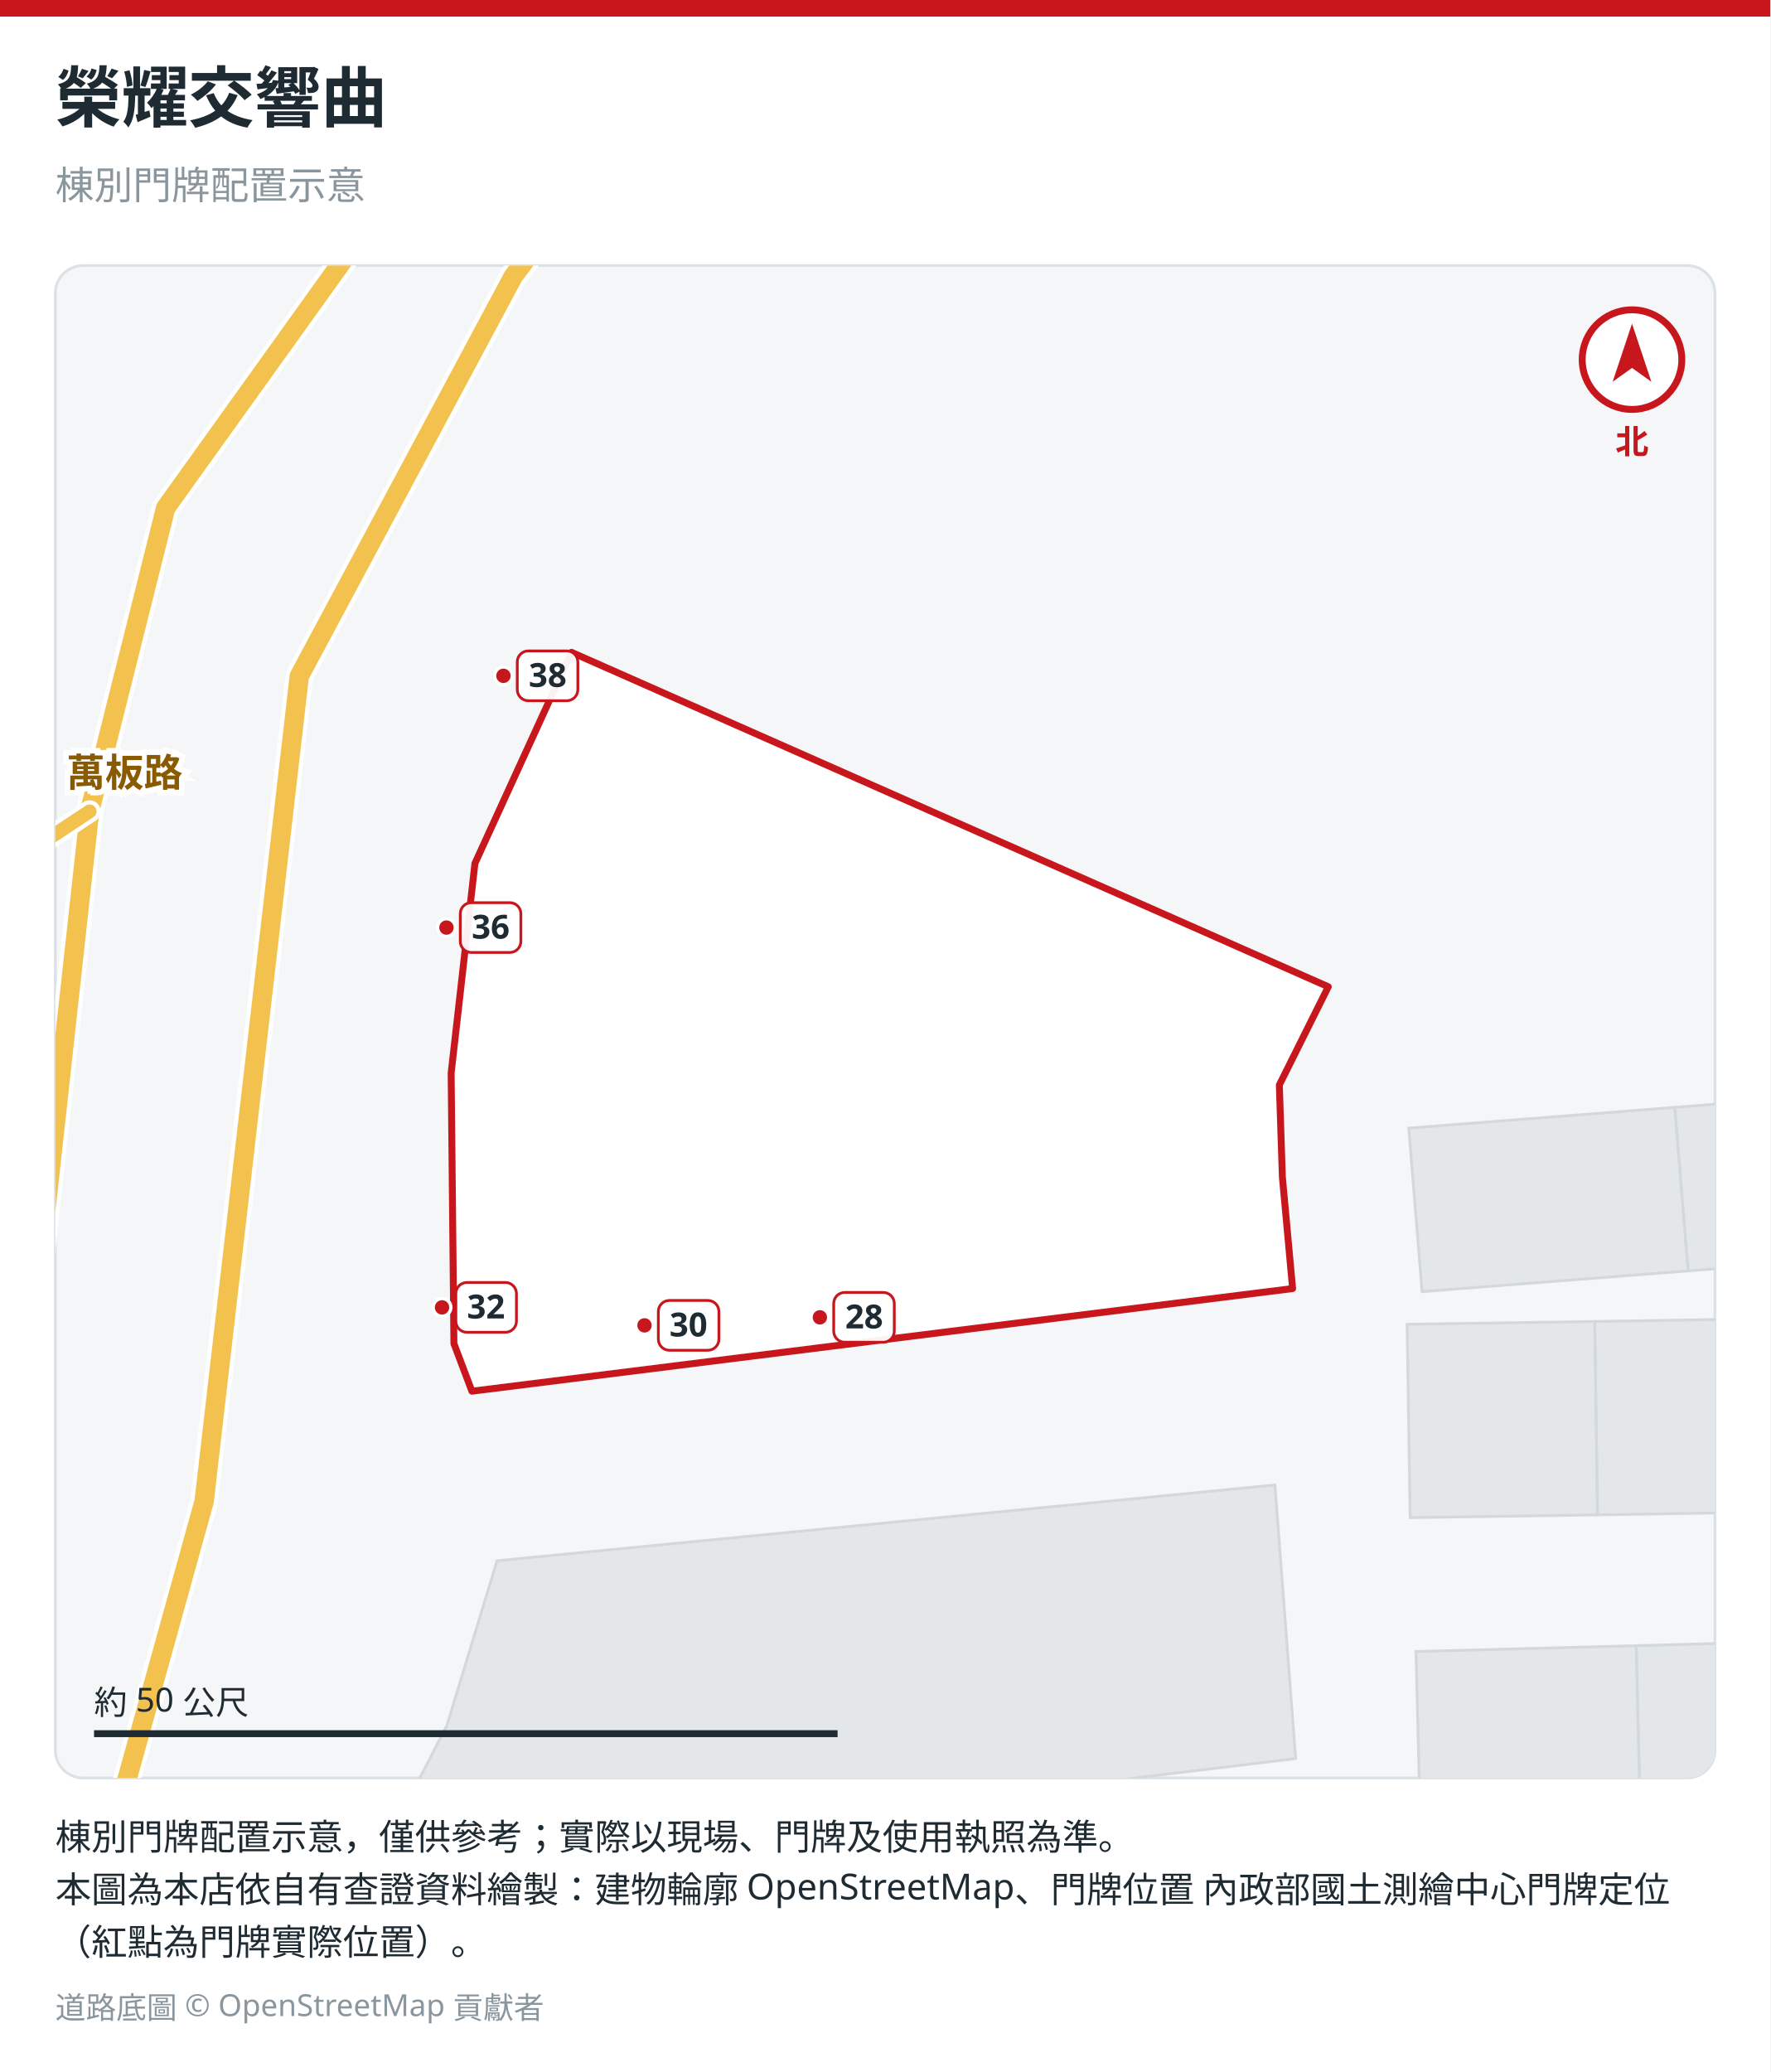
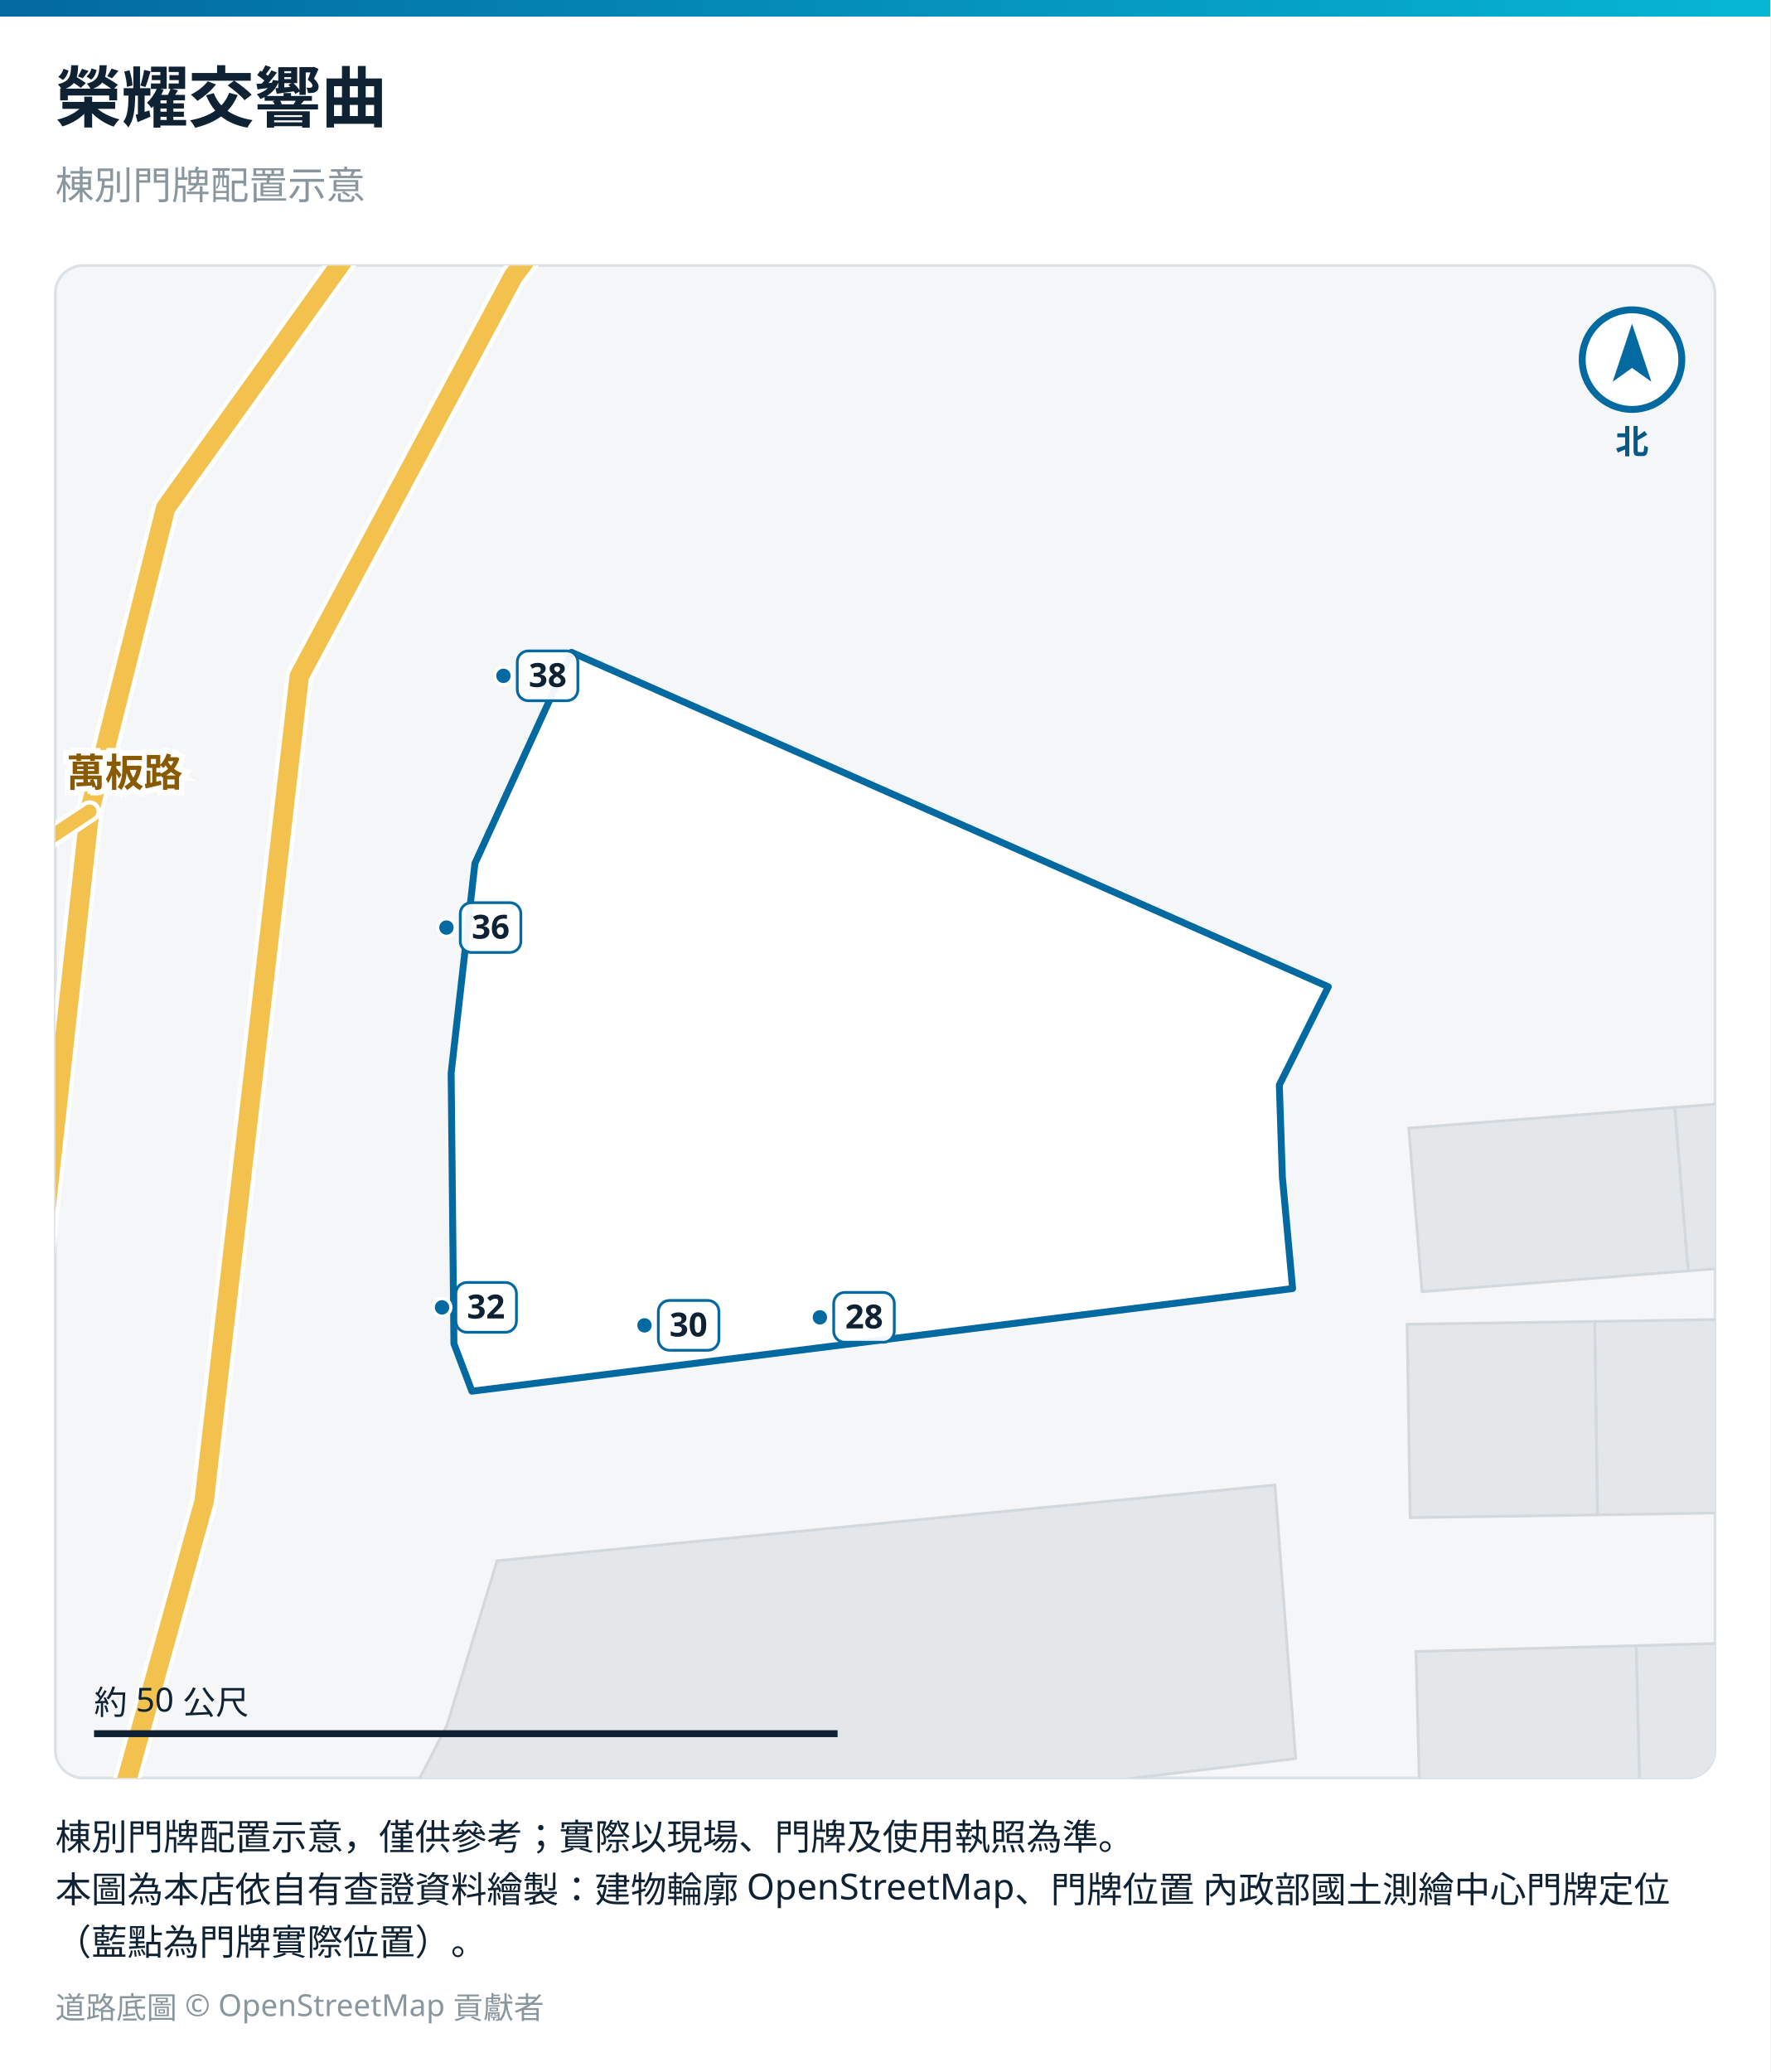
<svg xmlns="http://www.w3.org/2000/svg" viewBox="0 0 640 749" preserveAspectRatio="xMidYMin meet" style="width:100%;height:auto;max-width:1280px" font-family="Noto Sans TC, Microsoft JhengHei, PingFang TC, sans-serif">
+   <defs>
+     <linearGradient id="band" x1="0" x2="1" y1="0" y2="0">
+       <stop offset="0" stop-color="#0369A1" />
+       <stop offset="1" stop-color="#06B6D4" />
+     </linearGradient>
+   </defs>
  <rect width="100%" height="100%" fill="#FFFFFF" />
-   <rect width="100%" height="6" fill="#C8161D" />
-   <text x="20" y="44" font-size="24" font-weight="700" fill="#1F2B33">榮耀交響曲</text>
+   <rect width="100%" height="6" fill="url(#band)" />
+   <text x="20" y="44" font-size="24" font-weight="700" fill="#0F2233">榮耀交響曲</text>
  <text x="20" y="72" font-size="14" fill="#8A969E">棟別門牌配置示意</text>
  <defs>
    <clipPath id="c">
      <rect x="20.0" y="96.0" width="600.0" height="546.7" rx="10" />
    </clipPath>
  </defs>
  <rect x="20.0" y="96.0" width="600.0" height="546.7" rx="10" fill="#F4F6F7" stroke="#DCE1E5" />
  <g clip-path="url(#c)">
    <path d="M179.7,564.2 L161.5,623.9 L137.3,670.7 L152.3,763.7 L169.5,751.8 L238.9,748.1 L233.5,671.7 L249.6,662.1 L468.4,635.7 L460.9,536.8 Z" fill="#E3E7EA" stroke="#D2D8DC" stroke-width="1" />
    <path d="M-105.2,-90.5 L-172.9,-54.0 L-219.7,-139.5 L-151.4,-176.5 L-140.1,-156.7 L-118.6,-167.9 L-93.9,-122.8 L-116.5,-111.0 Z" fill="#E3E7EA" stroke="#D2D8DC" stroke-width="1" />
    <path d="M-198.2,512.1 L-89.6,444.9 L-82.1,436.8 L-81.0,425.0 L-83.1,414.2 L-164.3,280.9 L-238.5,329.8 L-204.6,379.8 L-195.5,373.9 L-165.4,414.8 L-182.1,423.9 L-196.0,406.2 L-243.9,439.0 L-223.4,469.6 L-228.3,471.8 L-214.8,492.7 L-211.1,490.0 Z" fill="#E3E7EA" stroke="#D2D8DC" stroke-width="1" />
    <path d="M205.5,917.9 L207.1,750.2 L296.9,748.6 L295.8,843.8 L345.8,843.8 L346.4,748.6 L434.5,749.7 L433.5,919.6 Z" fill="#E3E7EA" stroke="#D2D8DC" stroke-width="1" />
    <path d="M805.5,36.3 L807.6,-21.7 L873.2,-19.6 L871.6,38.5 Z" fill="#E3E7EA" stroke="#D2D8DC" stroke-width="1" />
    <path d="M658.7,-13.1 L736.7,-11.5 L735.6,51.4 L657.6,49.8 Z" fill="#E3E7EA" stroke="#D2D8DC" stroke-width="1" />
    <path d="M476.5,24.5 L478.1,-26.0 L648.5,-21.2 L646.9,29.9 Z" fill="#E3E7EA" stroke="#D2D8DC" stroke-width="1" />
    <path d="M644.7,476.6 L712.5,475.5 L713.5,544.9 L645.8,546.5 Z" fill="#E3E7EA" stroke="#D2D8DC" stroke-width="1" />
    <path d="M576.5,477.7 L644.7,476.6 L645.8,546.5 L577.5,547.6 Z" fill="#E3E7EA" stroke="#D2D8DC" stroke-width="1" />
    <path d="M508.7,478.7 L576.5,477.7 L577.5,547.6 L509.8,548.6 Z" fill="#E3E7EA" stroke="#D2D8DC" stroke-width="1" />
    <path d="M610.3,459.4 L514.1,466.9 L509.3,407.8 L605.5,400.3 Z" fill="#E3E7EA" stroke="#D2D8DC" stroke-width="1" />
    <path d="M706.5,451.9 L610.3,459.4 L605.5,400.3 L701.7,392.7 Z" fill="#E3E7EA" stroke="#D2D8DC" stroke-width="1" />
    <path d="M844.2,459.9 L777.5,461.5 L774.8,377.1 L842.0,375.5 Z" fill="#E3E7EA" stroke="#D2D8DC" stroke-width="1" />
    <path d="M862.4,536.3 L773.7,538.4 L772.1,475.5 L860.8,472.8 Z" fill="#E3E7EA" stroke="#D2D8DC" stroke-width="1" />
    <path d="M786.6,786.2 L875.3,784.1 L877.5,849.1 L788.3,851.3 Z" fill="#E3E7EA" stroke="#D2D8DC" stroke-width="1" />
    <path d="M777.0,673.3 L866.2,671.2 L868.4,736.2 L779.1,738.4 Z" fill="#E3E7EA" stroke="#D2D8DC" stroke-width="1" />
    <path d="M776.4,593.8 L865.7,591.6 L867.3,656.7 L778.0,658.8 Z" fill="#E3E7EA" stroke="#D2D8DC" stroke-width="1" />
    <path d="M561.4,794.3 L563.0,857.7 L522.2,858.8 L521.1,794.8 Z" fill="#E3E7EA" stroke="#D2D8DC" stroke-width="1" />
    <path d="M687.7,792.1 L751.2,791.1 L752.2,854.5 L689.3,855.6 Z" fill="#E3E7EA" stroke="#D2D8DC" stroke-width="1" />
    <path d="M624.8,793.2 L687.7,792.1 L689.3,855.6 L625.9,856.7 Z" fill="#E3E7EA" stroke="#D2D8DC" stroke-width="1" />
    <path d="M561.4,794.3 L624.8,793.2 L625.9,856.7 L563.0,857.7 Z" fill="#E3E7EA" stroke="#D2D8DC" stroke-width="1" />
    <path d="M514.1,684.1 L593.7,681.9 L595.3,748.6 L515.7,750.8 Z" fill="#E3E7EA" stroke="#D2D8DC" stroke-width="1" />
    <path d="M673.2,679.8 L752.8,678.2 L754.9,744.8 L675.4,747.0 Z" fill="#E3E7EA" stroke="#D2D8DC" stroke-width="1" />
    <path d="M593.7,681.9 L673.2,679.8 L675.4,747.0 L595.3,748.6 Z" fill="#E3E7EA" stroke="#D2D8DC" stroke-width="1" />
    <path d="M671.1,592.7 L750.6,591.1 L752.2,657.8 L672.7,659.9 Z" fill="#E3E7EA" stroke="#D2D8DC" stroke-width="1" />
    <path d="M591.5,594.9 L671.1,592.7 L672.7,659.9 L593.1,661.5 Z" fill="#E3E7EA" stroke="#D2D8DC" stroke-width="1" />
    <path d="M511.9,597.0 L591.5,594.9 L593.1,661.5 L513.6,663.7 Z" fill="#E3E7EA" stroke="#D2D8DC" stroke-width="1" />
    <path d="M645.3,186.3 L742.0,186.3 L742.0,89.5 L645.3,89.5 Z" fill="#E3E7EA" stroke="#D2D8DC" stroke-width="1" />
    <path d="M1995.6,-304.5 L1682.8,-235.7 L1355.9,-211.0 L670.0,-225.5 L417.9,-191.1 L307.1,-120.6 L216.3,-34.6 L59.9,183.6 L32.4,293.3 L-4.1,625.5 L-184.2,913.1 L-300.3,1031.4 L-428.3,1129.7 L-1005.1,1493.7" fill="none" stroke="#FFFFFF" stroke-width="10" stroke-linecap="round" stroke-linejoin="round" />
    <path d="M1995.6,-304.5 L1682.8,-235.7 L1355.9,-211.0 L670.0,-225.5 L417.9,-191.1 L307.1,-120.6 L216.3,-34.6 L59.9,183.6 L32.4,293.3 L-4.1,625.5 L-184.2,913.1 L-300.3,1031.4 L-428.3,1129.7 L-1005.1,1493.7" fill="none" stroke="#F2C14E" stroke-width="7" stroke-linecap="round" stroke-linejoin="round" />
    <path d="M-911.5,1554.4 L-342.8,1165.8 L-107.3,929.8 L24.4,720.7 L73.8,542.7 L108.2,244.4 L185.6,99.8 L258.8,3.5 L361.4,-92.7 L471.6,-138.9 L629.1,-167.4 L1321.5,-152.4 L1744.1,-184.6 L2029.0,-245.9" fill="none" stroke="#FFFFFF" stroke-width="10" stroke-linecap="round" stroke-linejoin="round" />
    <path d="M-911.5,1554.4 L-342.8,1165.8 L-107.3,929.8 L24.4,720.7 L73.8,542.7 L108.2,244.4 L185.6,99.8 L258.8,3.5 L361.4,-92.7 L471.6,-138.9 L629.1,-167.4 L1321.5,-152.4 L1744.1,-184.6 L2029.0,-245.9" fill="none" stroke="#F2C14E" stroke-width="7" stroke-linecap="round" stroke-linejoin="round" />
    <path d="M1366.1,-3278.3 L-343.3,-641.5 L-396.0,-527.6 L-412.1,-428.1 L-389.6,-233.5 L-213.2,136.3 L15.2,525.5" fill="none" stroke="#FFFFFF" stroke-width="8" stroke-linecap="round" stroke-linejoin="round" />
    <path d="M1366.1,-3278.3 L-343.3,-641.5 L-396.0,-527.6 L-412.1,-428.1 L-389.6,-233.5 L-213.2,136.3 L15.2,525.5" fill="none" stroke="#F2C14E" stroke-width="5" stroke-linecap="round" stroke-linejoin="round" />
    <path d="M1358.1,737.3 L1291.4,826.0 L1160.3,922.8 L1029.6,961.5 L772.1,999.1 L352.8,1035.7 L259.8,1030.8 L185.6,1005.0 L24.4,720.7 L-33.1,679.8" fill="none" stroke="#FFFFFF" stroke-width="8" stroke-linecap="round" stroke-linejoin="round" />
    <path d="M1358.1,737.3 L1291.4,826.0 L1160.3,922.8 L1029.6,961.5 L772.1,999.1 L352.8,1035.7 L259.8,1030.8 L185.6,1005.0 L24.4,720.7 L-33.1,679.8" fill="none" stroke="#F2C14E" stroke-width="5" stroke-linecap="round" stroke-linejoin="round" />
    <path d="M-46.6,425.5 L-512.1,712.1 L-634.7,672.3" fill="none" stroke="#FFFFFF" stroke-width="8" stroke-linecap="round" stroke-linejoin="round" />
    <path d="M-46.6,425.5 L-512.1,712.1 L-634.7,672.3" fill="none" stroke="#F2C14E" stroke-width="5" stroke-linecap="round" stroke-linejoin="round" />
    <path d="M32.4,293.3 L-9.0,320.7 L-94.4,334.7" fill="none" stroke="#FFFFFF" stroke-width="8" stroke-linecap="round" stroke-linejoin="round" />
    <path d="M32.4,293.3 L-9.0,320.7 L-94.4,334.7" fill="none" stroke="#F2C14E" stroke-width="5" stroke-linecap="round" stroke-linejoin="round" />
-     <path d="M206.6,235.8 L171.7,312.1 L163.1,387.9 L164.1,485.7 L170.6,502.9 L467.3,465.8 L463.6,425.5 L462.5,392.2 L480.2,356.7 Z" fill="#FFFFFF" stroke="#C8161D" stroke-width="2.5" stroke-linejoin="round" />
+     <path d="M206.6,235.8 L171.7,312.1 L163.1,387.9 L164.1,485.7 L170.6,502.9 L467.3,465.8 L463.6,425.5 L462.5,392.2 L480.2,356.7 Z" fill="#FFFFFF" stroke="#0369A1" stroke-width="2.5" stroke-linejoin="round" />
  </g>
  <text x="45.0" y="284.3" font-size="14" font-weight="700" fill="#8A5A00" text-anchor="middle" stroke="#FFFFFF" stroke-width="4" paint-order="stroke">萬板路</text>
-   <circle cx="159.8" cy="472.6" r="3.2" fill="#C8161D" stroke="#FFFFFF" stroke-width="1.2" />
-   <circle cx="161.4" cy="335.3" r="3.2" fill="#C8161D" stroke="#FFFFFF" stroke-width="1.2" />
-   <circle cx="182.0" cy="244.3" r="3.2" fill="#C8161D" stroke="#FFFFFF" stroke-width="1.2" />
-   <circle cx="233.0" cy="479.1" r="3.2" fill="#C8161D" stroke="#FFFFFF" stroke-width="1.2" />
-   <circle cx="296.4" cy="476.2" r="3.2" fill="#C8161D" stroke="#FFFFFF" stroke-width="1.2" />
-   <rect x="164.8" y="463.6" width="21.9" height="18.0" rx="4" fill="#FFFFFF" fill-opacity="0.94" stroke="#C8161D" stroke-width="1" />
-   <text x="175.7" y="476.6" font-size="12" font-weight="700" fill="#1F2B33" text-anchor="middle">32</text>
-   <rect x="166.4" y="326.3" width="21.9" height="18.0" rx="4" fill="#FFFFFF" fill-opacity="0.94" stroke="#C8161D" stroke-width="1" />
-   <text x="177.4" y="339.3" font-size="12" font-weight="700" fill="#1F2B33" text-anchor="middle">36</text>
-   <rect x="187.0" y="235.3" width="21.9" height="18.0" rx="4" fill="#FFFFFF" fill-opacity="0.94" stroke="#C8161D" stroke-width="1" />
-   <text x="198.0" y="248.3" font-size="12" font-weight="700" fill="#1F2B33" text-anchor="middle">38</text>
-   <rect x="238.0" y="470.1" width="21.9" height="18.0" rx="4" fill="#FFFFFF" fill-opacity="0.94" stroke="#C8161D" stroke-width="1" />
-   <text x="248.9" y="483.1" font-size="12" font-weight="700" fill="#1F2B33" text-anchor="middle">30</text>
-   <rect x="301.4" y="467.2" width="21.9" height="18.0" rx="4" fill="#FFFFFF" fill-opacity="0.94" stroke="#C8161D" stroke-width="1" />
-   <text x="312.4" y="480.2" font-size="12" font-weight="700" fill="#1F2B33" text-anchor="middle">28</text>
-   <circle cx="590.0" cy="130.0" r="18" fill="#FFFFFF" stroke="#C8161D" stroke-width="2.5" />
-   <path d="M590.0,117.0 L597.0,138.0 L590.0,133.0 L583.0,138.0 Z" fill="#C8161D" />
-   <text x="590.0" y="164.0" font-size="12" font-weight="700" fill="#C8161D" text-anchor="middle">北</text>
-   <line x1="34.0" y1="626.7" x2="302.8" y2="626.7" stroke="#1F2B33" stroke-width="2.5" />
-   <text x="34.0" y="619.7" font-size="12" fill="#1F2B33">約 50 公尺</text>
-   <text x="20" y="668.7" font-size="13" fill="#1F2B33">棟別門牌配置示意，僅供參考；實際以現場、門牌及使用執照為準。</text>
-   <text x="20" y="687.7" font-size="13" fill="#1F2B33">本圖為本店依自有查證資料繪製：建物輪廓 OpenStreetMap、門牌位置 內政部國土測繪中心門牌定位</text>
-   <text x="20" y="706.7" font-size="13" fill="#1F2B33">（紅點為門牌實際位置）。</text>
+   <circle cx="159.8" cy="472.6" r="3.2" fill="#0369A1" stroke="#FFFFFF" stroke-width="1.2" />
+   <circle cx="161.4" cy="335.3" r="3.2" fill="#0369A1" stroke="#FFFFFF" stroke-width="1.2" />
+   <circle cx="182.0" cy="244.3" r="3.2" fill="#0369A1" stroke="#FFFFFF" stroke-width="1.2" />
+   <circle cx="233.0" cy="479.1" r="3.2" fill="#0369A1" stroke="#FFFFFF" stroke-width="1.2" />
+   <circle cx="296.4" cy="476.2" r="3.2" fill="#0369A1" stroke="#FFFFFF" stroke-width="1.2" />
+   <rect x="164.8" y="463.6" width="21.9" height="18.0" rx="4" fill="#FFFFFF" fill-opacity="0.94" stroke="#0369A1" stroke-width="1" />
+   <text x="175.7" y="476.6" font-size="12" font-weight="700" fill="#0F2233" text-anchor="middle">32</text>
+   <rect x="166.4" y="326.3" width="21.9" height="18.0" rx="4" fill="#FFFFFF" fill-opacity="0.94" stroke="#0369A1" stroke-width="1" />
+   <text x="177.4" y="339.3" font-size="12" font-weight="700" fill="#0F2233" text-anchor="middle">36</text>
+   <rect x="187.0" y="235.3" width="21.9" height="18.0" rx="4" fill="#FFFFFF" fill-opacity="0.94" stroke="#0369A1" stroke-width="1" />
+   <text x="198.0" y="248.3" font-size="12" font-weight="700" fill="#0F2233" text-anchor="middle">38</text>
+   <rect x="238.0" y="470.1" width="21.9" height="18.0" rx="4" fill="#FFFFFF" fill-opacity="0.94" stroke="#0369A1" stroke-width="1" />
+   <text x="248.9" y="483.1" font-size="12" font-weight="700" fill="#0F2233" text-anchor="middle">30</text>
+   <rect x="301.4" y="467.2" width="21.9" height="18.0" rx="4" fill="#FFFFFF" fill-opacity="0.94" stroke="#0369A1" stroke-width="1" />
+   <text x="312.4" y="480.2" font-size="12" font-weight="700" fill="#0F2233" text-anchor="middle">28</text>
+   <circle cx="590.0" cy="130.0" r="18" fill="#FFFFFF" stroke="#0369A1" stroke-width="2.5" />
+   <path d="M590.0,117.0 L597.0,138.0 L590.0,133.0 L583.0,138.0 Z" fill="#0369A1" />
+   <text x="590.0" y="164.0" font-size="12" font-weight="700" fill="#075985" text-anchor="middle">北</text>
+   <line x1="34.0" y1="626.7" x2="302.8" y2="626.7" stroke="#0F2233" stroke-width="2.5" />
+   <text x="34.0" y="619.7" font-size="12" fill="#0F2233">約 50 公尺</text>
+   <text x="20" y="668.7" font-size="13" fill="#0F2233">棟別門牌配置示意，僅供參考；實際以現場、門牌及使用執照為準。</text>
+   <text x="20" y="687.7" font-size="13" fill="#0F2233">本圖為本店依自有查證資料繪製：建物輪廓 OpenStreetMap、門牌位置 內政部國土測繪中心門牌定位</text>
+   <text x="20" y="706.7" font-size="13" fill="#0F2233">（藍點為門牌實際位置）。</text>
  <text x="20" y="729.7" font-size="11" fill="#8A969E">道路底圖 © OpenStreetMap 貢獻者</text>
</svg>
